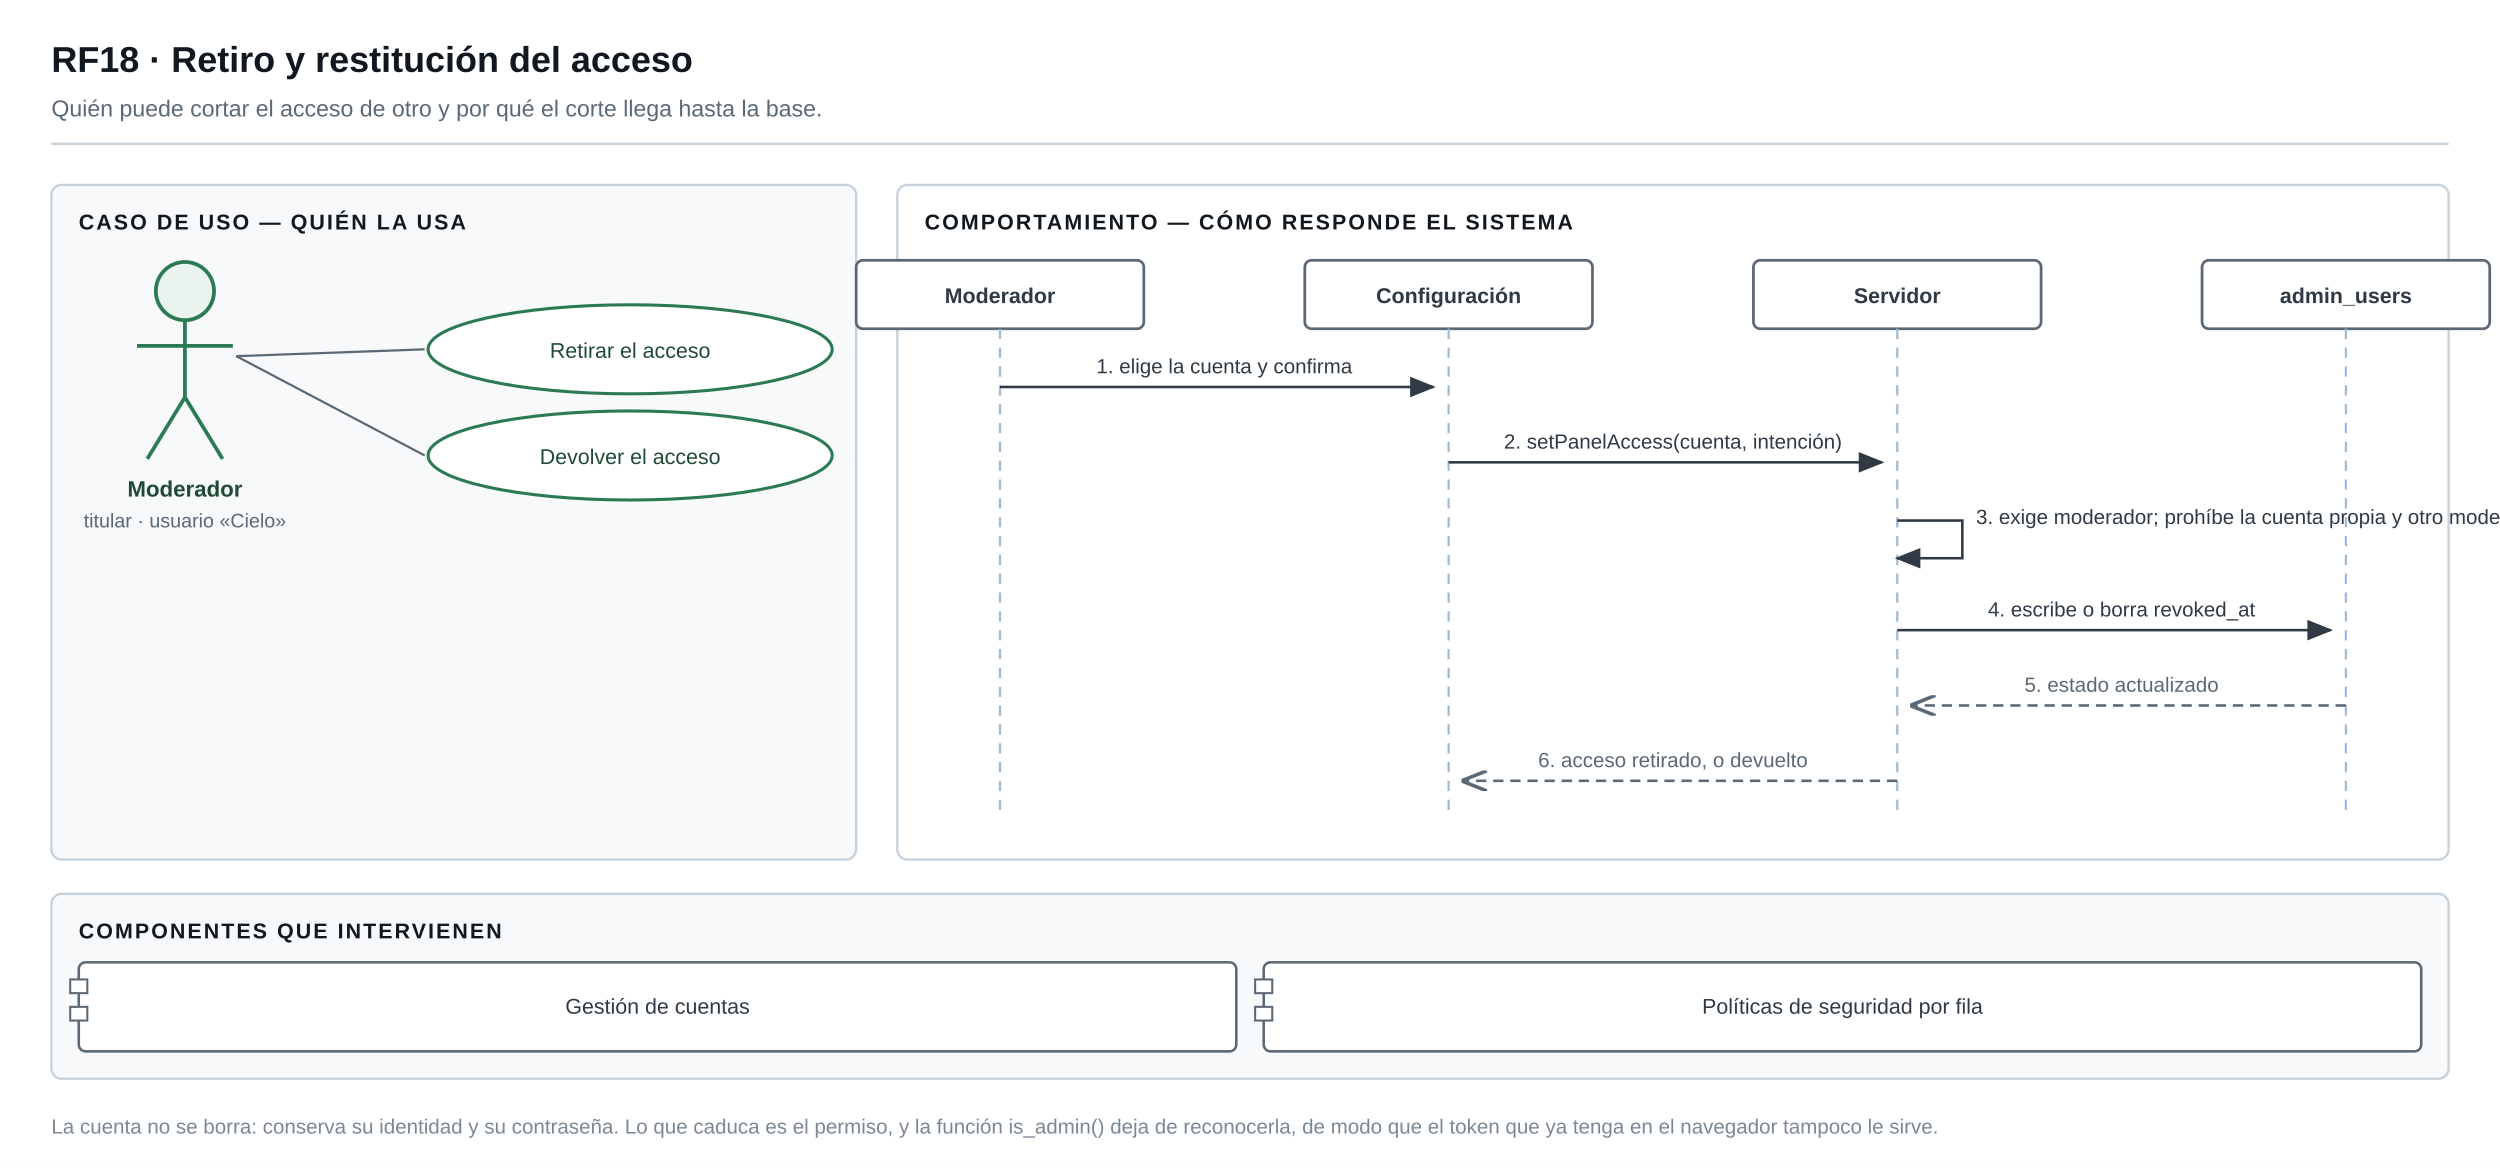
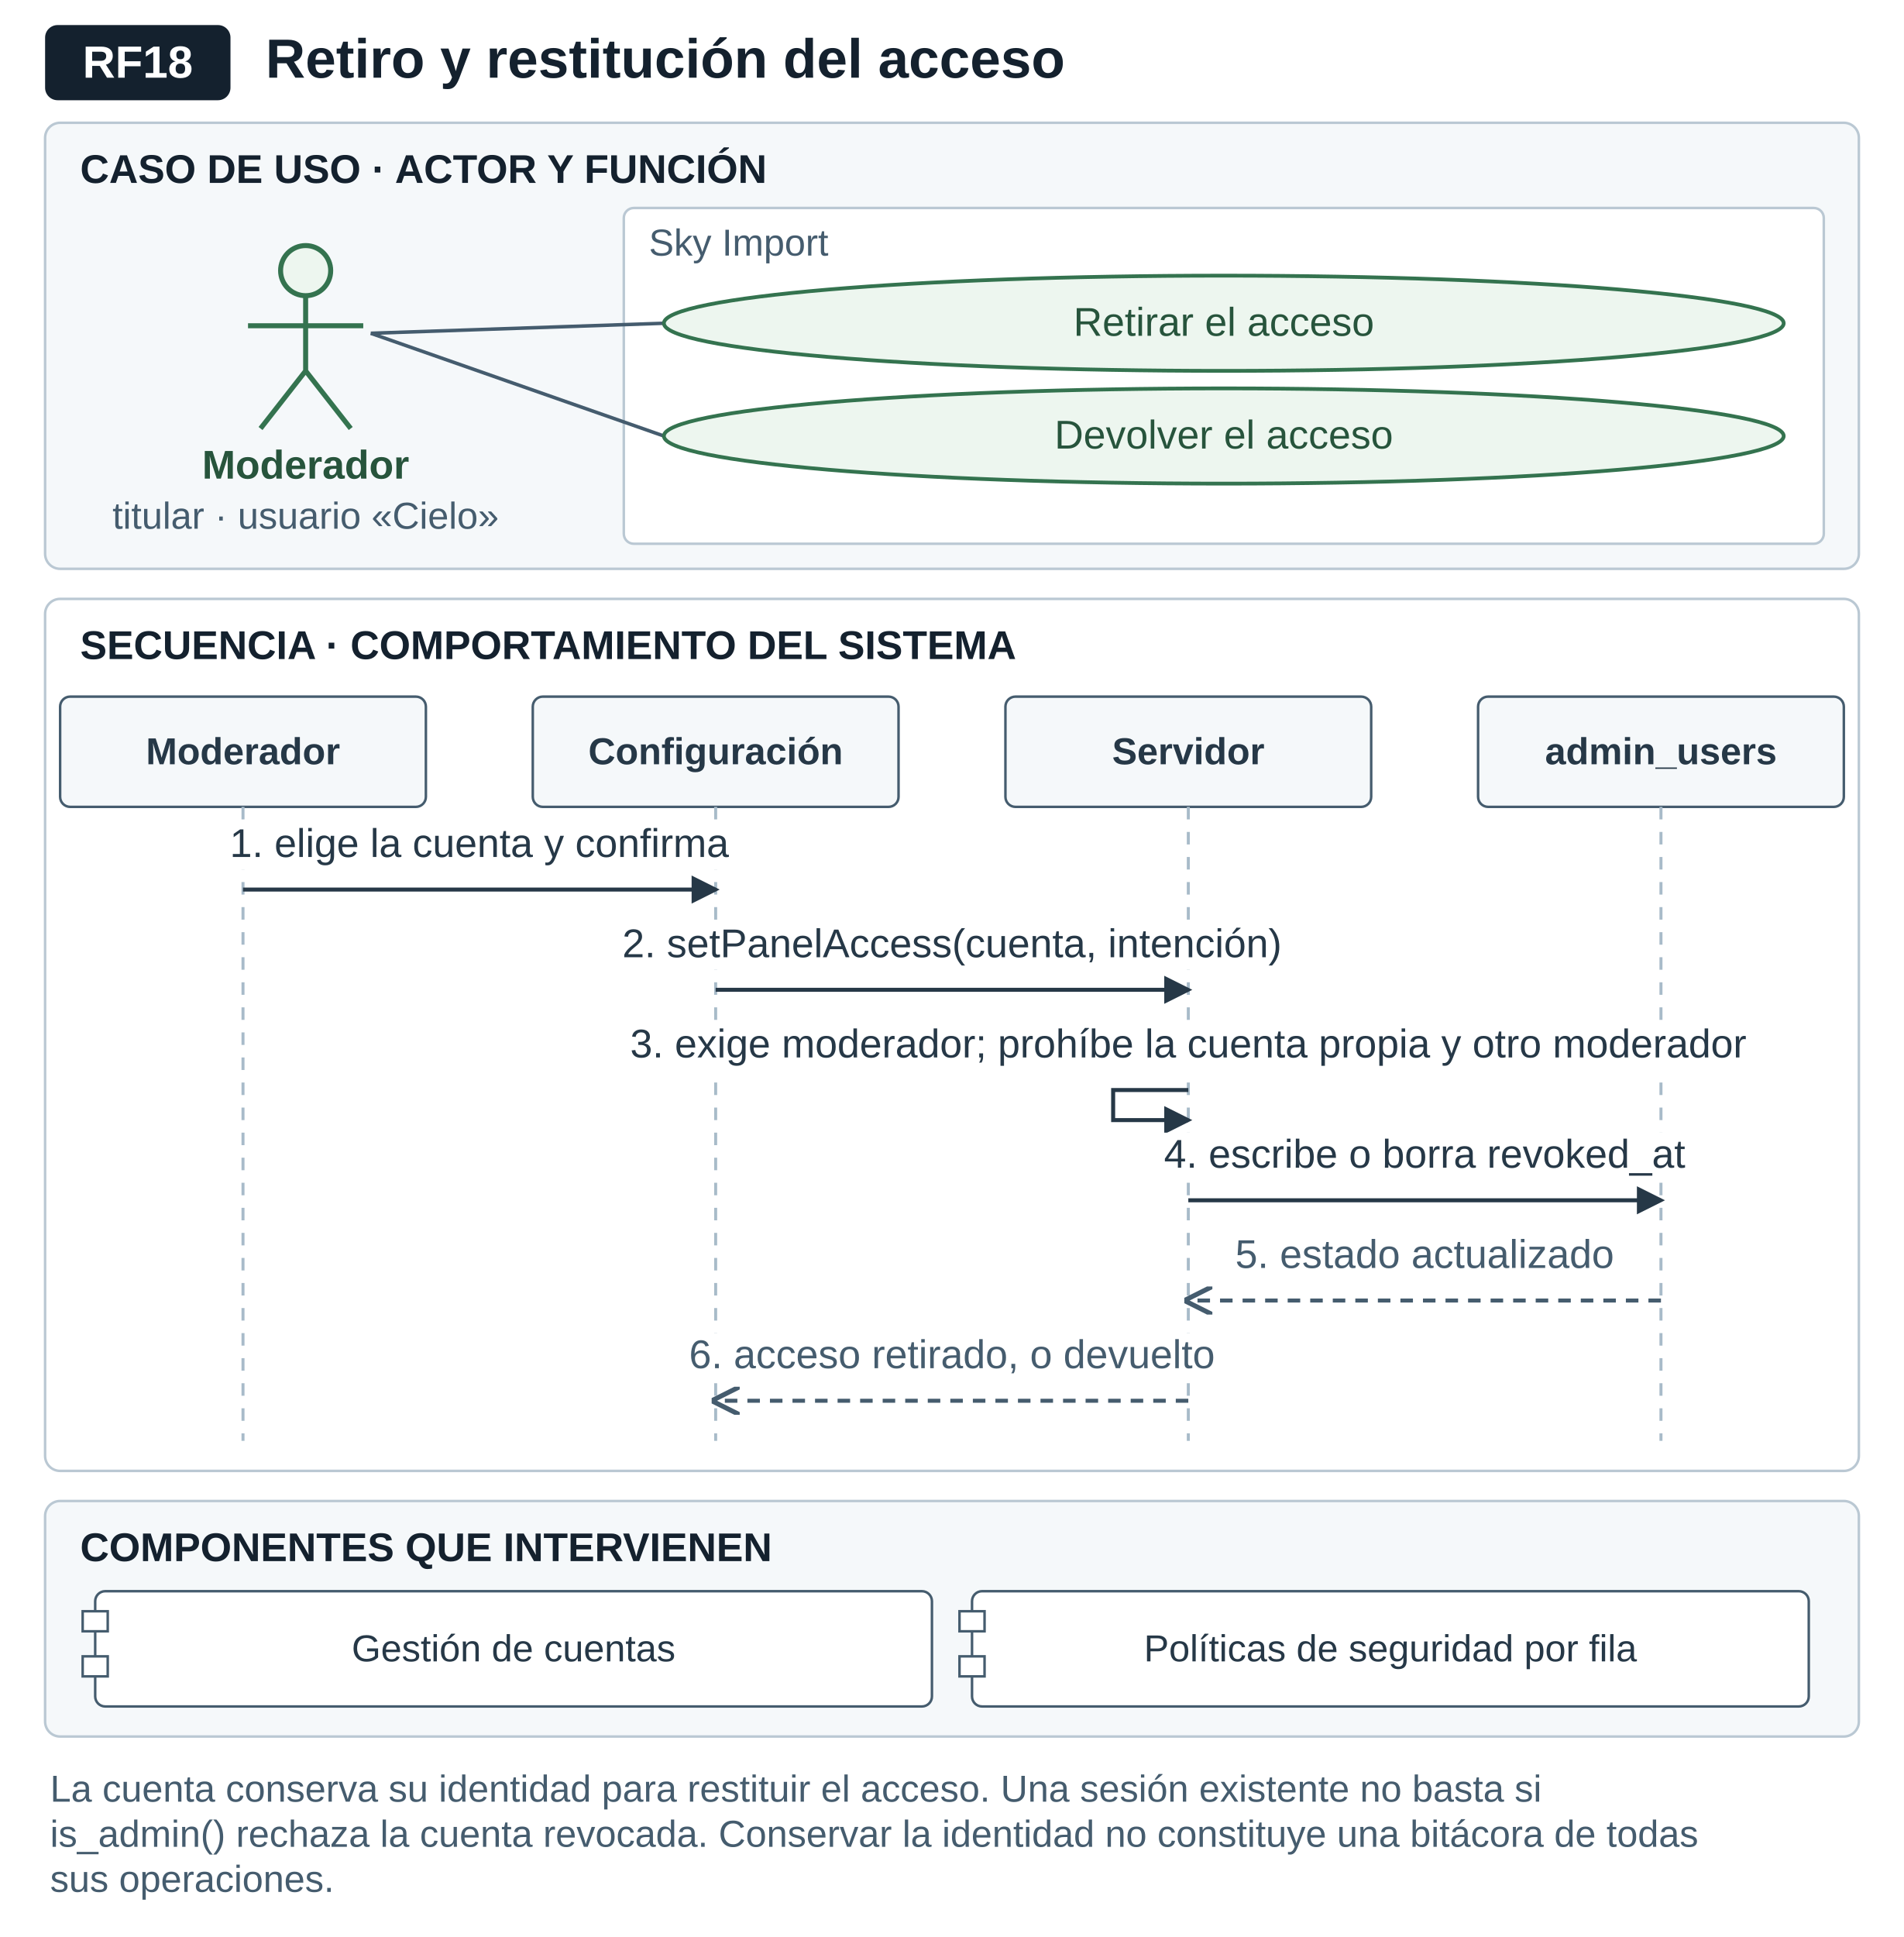
- <svg xmlns="http://www.w3.org/2000/svg" width="1460" height="682" viewBox="0 0 1460 682" font-family="Segoe UI, Arial, sans-serif">
-   <rect width="1460" height="682" fill="#ffffff" />
+ <svg xmlns="http://www.w3.org/2000/svg" width="760" height="773" viewBox="0 0 760 773" font-family="Arial, sans-serif">
+   <rect width="760" height="773" fill="#ffffff" />
  <defs>
-     <marker id="f-llena" markerWidth="10" markerHeight="8" refX="9" refY="4" orient="auto">
-       <path d="M0,0 L10,4 L0,8 z" fill="#2f3a45" />
+     <marker id="f-llena" markerWidth="7" markerHeight="7" refX="6" refY="3.5" orient="auto">
+       <path d="M0,0 L7,3.5 L0,7 z" fill="#263847" />
    </marker>
-     <marker id="f-abierta" markerWidth="10" markerHeight="8" refX="9" refY="4" orient="auto">
-       <path d="M0,0 L10,4 L0,8" fill="none" stroke="#5b6875" stroke-width="1.4" />
+     <marker id="f-abierta" markerWidth="7" markerHeight="7" refX="6" refY="3.5" orient="auto">
+       <path d="M0,0 L7,3.5 L0,7" fill="none" stroke="#455c6e" stroke-width="1.2" />
    </marker>
  </defs>
-   <text x="30" y="42" font-size="21" font-weight="700" fill="#12181f">RF18 · Retiro y restitución del acceso</text>
-   <text x="30" y="68" font-size="13.5" fill="#5b6875">Quién puede cortar el acceso de otro y por qué el corte llega hasta la base.</text>
-   <line x1="30" y1="84" x2="1430" y2="84" stroke="#c8d2dc" stroke-width="1.4" />
-   <rect x="30" y="108" width="470" height="394" rx="6" fill="#f7f9fb" stroke="#c8d2dc" stroke-width="1.4" />
-   <text x="46" y="134" font-size="12.5" font-weight="700" fill="#12181f" letter-spacing="1.2">CASO DE USO — QUIÉN LA USA</text>
-   <g stroke="#2c7a54" stroke-width="2.2" fill="none">
-     <circle cx="108" cy="170" r="17" fill="#eaf3ee" />
-     <line x1="108" y1="187" x2="108" y2="232" />
-     <line x1="80" y1="202" x2="136" y2="202" />
-     <line x1="108" y1="232" x2="86" y2="268" />
-     <line x1="108" y1="232" x2="130" y2="268" />
+   <rect x="18" y="10" width="74" height="30" rx="5" fill="#14212e" />
+   <text x="55" y="31" text-anchor="middle" font-size="18" font-weight="700" fill="#ffffff">
+     <tspan x="55" dy="0">RF18</tspan>
+   </text>
+   <text x="106" y="31" text-anchor="start" font-size="22" font-weight="700" fill="#14212e">
+     <tspan x="106" dy="0">Retiro y restitución del acceso</tspan>
+   </text>
+   <rect x="18" y="49" width="724" height="178" rx="6" fill="#f5f8fa" stroke="#bac8d3" />
+   <text x="32" y="73" text-anchor="start" font-size="16" font-weight="700" fill="#14212e">
+     <tspan x="32" dy="0">CASO DE USO · ACTOR Y FUNCIÓN</tspan>
+   </text>
+   <rect x="249" y="83" width="479" height="134" rx="4" fill="#ffffff" stroke="#bac8d3" />
+   <text x="259" y="102" text-anchor="start" font-size="15" font-weight="400" fill="#455c6e">
+     <tspan x="259" dy="0">Sky Import</tspan>
+   </text>
+   <line x1="148" y1="133" x2="265" y2="129" stroke="#455c6e" stroke-width="1.4" />
+   <line x1="148" y1="133" x2="265" y2="174" stroke="#455c6e" stroke-width="1.4" />
+   <g stroke="#34734f" stroke-width="2" fill="none">
+     <circle cx="122" cy="108" r="10" fill="#edf6ef" />
+     <path d="M122 118 v30 m-23,-18 h46 m-23,18 l-18,23 m18,-23 l18,23" />
  </g>
-   <text x="108" y="290" text-anchor="middle" font-size="13" font-weight="700" fill="#1f4a35">Moderador</text>
-   <text x="108" y="308" text-anchor="middle" font-size="11.5" fill="#5b6875">titular · usuario «Cielo»</text>
-   <ellipse cx="368" cy="204" rx="118" ry="26" fill="#ffffff" stroke="#2c7a54" stroke-width="1.8" />
-   <text x="368" y="209" text-anchor="middle" font-size="12.5" fill="#1f4a35">Retirar el acceso</text>
-   <line x1="138" y1="208" x2="248" y2="204" stroke="#5b6875" stroke-width="1.3" />
-   <ellipse cx="368" cy="266" rx="118" ry="26" fill="#ffffff" stroke="#2c7a54" stroke-width="1.8" />
-   <text x="368" y="271" text-anchor="middle" font-size="12.5" fill="#1f4a35">Devolver el acceso</text>
-   <line x1="138" y1="208" x2="248" y2="266" stroke="#5b6875" stroke-width="1.3" />
-   <rect x="524" y="108" width="906" height="394" rx="6" fill="#ffffff" stroke="#c8d2dc" stroke-width="1.4" />
-   <text x="540" y="134" font-size="12.5" font-weight="700" fill="#12181f" letter-spacing="1.2">COMPORTAMIENTO — CÓMO RESPONDE EL SISTEMA</text>
-   <rect x="500" y="152" width="168" height="40" rx="4" fill="#ffffff" stroke="#5b6875" stroke-width="1.6" />
-   <text x="584" y="177" text-anchor="middle" font-size="12.5" font-weight="700" fill="#2f3a45">Moderador</text>
-   <line x1="584" y1="192" x2="584" y2="478" stroke="#9dbad6" stroke-width="1.3" stroke-dasharray="6 5" />
-   <rect x="762" y="152" width="168" height="40" rx="4" fill="#ffffff" stroke="#5b6875" stroke-width="1.6" />
-   <text x="846" y="177" text-anchor="middle" font-size="12.5" font-weight="700" fill="#2f3a45">Configuración</text>
-   <line x1="846" y1="192" x2="846" y2="478" stroke="#9dbad6" stroke-width="1.3" stroke-dasharray="6 5" />
-   <rect x="1024" y="152" width="168" height="40" rx="4" fill="#ffffff" stroke="#5b6875" stroke-width="1.6" />
-   <text x="1108" y="177" text-anchor="middle" font-size="12.5" font-weight="700" fill="#2f3a45">Servidor</text>
-   <line x1="1108" y1="192" x2="1108" y2="478" stroke="#9dbad6" stroke-width="1.3" stroke-dasharray="6 5" />
-   <rect x="1286" y="152" width="168" height="40" rx="4" fill="#ffffff" stroke="#5b6875" stroke-width="1.6" />
-   <text x="1370" y="177" text-anchor="middle" font-size="12.5" font-weight="700" fill="#2f3a45">admin_users</text>
-   <line x1="1370" y1="192" x2="1370" y2="478" stroke="#9dbad6" stroke-width="1.3" stroke-dasharray="6 5" />
-   <line x1="584" y1="226" x2="837" y2="226" stroke="#2f3a45" stroke-width="1.5" marker-end="url(#f-llena)" />
-   <text x="715" y="218" text-anchor="middle" font-size="12" fill="#2f3a45">1. elige la cuenta y confirma</text>
-   <line x1="846" y1="270" x2="1099" y2="270" stroke="#2f3a45" stroke-width="1.5" marker-end="url(#f-llena)" />
-   <text x="977" y="262" text-anchor="middle" font-size="12" fill="#2f3a45">2. setPanelAccess(cuenta, intención)</text>
-   <path d="M1108 304 h38 v22 h-38" fill="none" stroke="#2f3a45" stroke-width="1.5" marker-end="url(#f-llena)" />
-   <text x="1154" y="306" text-anchor="start" font-size="12" fill="#2f3a45">3. exige moderador; prohíbe la cuenta propia y otro moderador</text>
-   <line x1="1108" y1="368" x2="1361" y2="368" stroke="#2f3a45" stroke-width="1.5" marker-end="url(#f-llena)" />
-   <text x="1239" y="360" text-anchor="middle" font-size="12" fill="#2f3a45">4. escribe o borra revoked_at</text>
-   <line x1="1370" y1="412" x2="1117" y2="412" stroke="#5b6875" stroke-width="1.5" stroke-dasharray="6 4" marker-end="url(#f-abierta)" />
-   <text x="1239" y="404" text-anchor="middle" font-size="12" fill="#5b6875">5. estado actualizado</text>
-   <line x1="1108" y1="456" x2="855" y2="456" stroke="#5b6875" stroke-width="1.5" stroke-dasharray="6 4" marker-end="url(#f-abierta)" />
-   <text x="977" y="448" text-anchor="middle" font-size="12" fill="#5b6875">6. acceso retirado, o devuelto</text>
-   <rect x="30" y="522" width="1400" height="108" rx="6" fill="#f7f9fb" stroke="#c8d2dc" stroke-width="1.4" />
-   <text x="46" y="548" font-size="12.5" font-weight="700" fill="#12181f" letter-spacing="1.2">COMPONENTES QUE INTERVIENEN</text>
-   <rect x="46" y="562" width="676" height="52" rx="4" fill="#ffffff" stroke="#5b6875" stroke-width="1.5" />
-   <rect x="41" y="572" width="10" height="8" fill="#ffffff" stroke="#5b6875" stroke-width="1.2" />
-   <rect x="41" y="588" width="10" height="8" fill="#ffffff" stroke="#5b6875" stroke-width="1.2" />
-   <text x="384" y="592" text-anchor="middle" font-size="12.5" fill="#2f3a45">Gestión de cuentas</text>
-   <rect x="738" y="562" width="676" height="52" rx="4" fill="#ffffff" stroke="#5b6875" stroke-width="1.5" />
-   <rect x="733" y="572" width="10" height="8" fill="#ffffff" stroke="#5b6875" stroke-width="1.2" />
-   <rect x="733" y="588" width="10" height="8" fill="#ffffff" stroke="#5b6875" stroke-width="1.2" />
-   <text x="1076" y="592" text-anchor="middle" font-size="12.5" fill="#2f3a45">Políticas de seguridad por fila</text>
-   <text x="30" y="662" font-size="12" fill="#7a8794">La cuenta no se borra: conserva su identidad y su contraseña. Lo que caduca es el permiso, y la función is_admin() deja de reconocerla, de modo que el token que ya tenga en el navegador tampoco le sirve.</text>
+   <text x="122" y="191" text-anchor="middle" font-size="16" font-weight="700" fill="#27543c">
+     <tspan x="122" dy="0">Moderador</tspan>
+   </text>
+   <text x="122" y="211" text-anchor="middle" font-size="15" font-weight="400" fill="#455c6e">
+     <tspan x="122" dy="0">titular · usuario «Cielo»</tspan>
+   </text>
+   <ellipse cx="488.5" cy="129" rx="223.5" ry="19" fill="#edf6ef" stroke="#34734f" stroke-width="1.5" />
+   <text x="488.5" y="134" text-anchor="middle" font-size="16" font-weight="400" fill="#27543c">
+     <tspan x="488.5" dy="0">Retirar el acceso</tspan>
+   </text>
+   <ellipse cx="488.5" cy="174" rx="223.5" ry="19" fill="#edf6ef" stroke="#34734f" stroke-width="1.5" />
+   <text x="488.5" y="179" text-anchor="middle" font-size="16" font-weight="400" fill="#27543c">
+     <tspan x="488.5" dy="0">Devolver el acceso</tspan>
+   </text>
+   <rect x="18" y="239" width="724" height="348" rx="6" fill="#ffffff" stroke="#bac8d3" />
+   <text x="32" y="263" text-anchor="start" font-size="16" font-weight="700" fill="#14212e">
+     <tspan x="32" dy="0">SECUENCIA · COMPORTAMIENTO DEL SISTEMA</tspan>
+   </text>
+   <rect x="24" y="278" width="146" height="44" rx="4" fill="#f5f8fa" stroke="#455c6e" />
+   <text x="97" y="305" text-anchor="middle" font-size="15" font-weight="700" fill="#263847">
+     <tspan x="97" dy="0">Moderador</tspan>
+   </text>
+   <line x1="97" y1="322" x2="97" y2="575" stroke="#a8bbc9" stroke-width="1.2" stroke-dasharray="5 5" />
+   <rect x="212.667" y="278" width="146" height="44" rx="4" fill="#f5f8fa" stroke="#455c6e" />
+   <text x="285.667" y="305" text-anchor="middle" font-size="15" font-weight="700" fill="#263847">
+     <tspan x="285.667" dy="0">Configuración</tspan>
+   </text>
+   <line x1="285.667" y1="322" x2="285.667" y2="575" stroke="#a8bbc9" stroke-width="1.2" stroke-dasharray="5 5" />
+   <rect x="401.333" y="278" width="146" height="44" rx="4" fill="#f5f8fa" stroke="#455c6e" />
+   <text x="474.333" y="305" text-anchor="middle" font-size="15" font-weight="700" fill="#263847">
+     <tspan x="474.333" dy="0">Servidor</tspan>
+   </text>
+   <line x1="474.333" y1="322" x2="474.333" y2="575" stroke="#a8bbc9" stroke-width="1.2" stroke-dasharray="5 5" />
+   <rect x="590" y="278" width="146" height="44" rx="4" fill="#f5f8fa" stroke="#455c6e" />
+   <text x="663" y="305" text-anchor="middle" font-size="15" font-weight="700" fill="#263847">
+     <tspan x="663" dy="0">admin_users</tspan>
+   </text>
+   <line x1="663" y1="322" x2="663" y2="575" stroke="#a8bbc9" stroke-width="1.2" stroke-dasharray="5 5" />
+   <rect x="79.373" y="328" width="223.92" height="19" rx="2" fill="#ffffff" />
+   <text x="191.333" y="342" text-anchor="middle" font-size="16" font-weight="400" fill="#263847">
+     <tspan x="191.333" dy="0">1. elige la cuenta y confirma</tspan>
+   </text>
+   <line x1="97" y1="355" x2="285.667" y2="355" stroke="#263847" stroke-width="1.6" marker-end="url(#f-llena)" />
+   <rect x="230.52" y="368" width="298.96" height="19" rx="2" fill="#ffffff" />
+   <text x="380" y="382" text-anchor="middle" font-size="16" font-weight="400" fill="#263847">
+     <tspan x="380" dy="0">2. setPanelAccess(cuenta, intención)</tspan>
+   </text>
+   <line x1="285.667" y1="395" x2="474.333" y2="395" stroke="#263847" stroke-width="1.6" marker-end="url(#f-llena)" />
+   <rect x="231.493" y="408" width="485.68" height="19" rx="2" fill="#ffffff" />
+   <text x="474.333" y="422" text-anchor="middle" font-size="16" font-weight="400" fill="#263847">
+     <tspan x="474.333" dy="0">3. exige moderador; prohíbe la cuenta propia y otro moderador</tspan>
+   </text>
+   <path d="M474.333 435 h-30 v12 h30" fill="none" stroke="#263847" stroke-width="1.6" marker-end="url(#f-llena)" />
+   <rect x="448.867" y="452" width="239.6" height="19" rx="2" fill="#ffffff" />
+   <text x="568.667" y="466" text-anchor="middle" font-size="16" font-weight="400" fill="#263847">
+     <tspan x="568.667" dy="0">4. escribe o borra revoked_at</tspan>
+   </text>
+   <line x1="474.333" y1="479" x2="663" y2="479" stroke="#263847" stroke-width="1.6" marker-end="url(#f-llena)" />
+   <rect x="481.747" y="492" width="173.84" height="19" rx="2" fill="#ffffff" />
+   <text x="568.667" y="506" text-anchor="middle" font-size="16" font-weight="400" fill="#455c6e">
+     <tspan x="568.667" dy="0">5. estado actualizado</tspan>
+   </text>
+   <line x1="663" y1="519" x2="474.333" y2="519" stroke="#455c6e" stroke-width="1.6" stroke-dasharray="5 4" marker-end="url(#f-abierta)" />
+   <rect x="259.88" y="532" width="240.24" height="19" rx="2" fill="#ffffff" />
+   <text x="380" y="546" text-anchor="middle" font-size="16" font-weight="400" fill="#455c6e">
+     <tspan x="380" dy="0">6. acceso retirado, o devuelto</tspan>
+   </text>
+   <line x1="474.333" y1="559" x2="285.667" y2="559" stroke="#455c6e" stroke-width="1.6" stroke-dasharray="5 4" marker-end="url(#f-abierta)" />
+   <rect x="18" y="599" width="724" height="94" rx="6" fill="#f5f8fa" stroke="#bac8d3" />
+   <text x="32" y="623" text-anchor="start" font-size="16" font-weight="700" fill="#14212e">
+     <tspan x="32" dy="0">COMPONENTES QUE INTERVIENEN</tspan>
+   </text>
+   <rect x="38" y="635" width="334" height="46" rx="4" fill="#ffffff" stroke="#455c6e" />
+   <rect x="33" y="643" width="10" height="8" fill="#ffffff" stroke="#455c6e" />
+   <rect x="33" y="661" width="10" height="8" fill="#ffffff" stroke="#455c6e" />
+   <text x="205" y="663" text-anchor="middle" font-size="15" font-weight="400" fill="#263847">
+     <tspan x="205" dy="0">Gestión de cuentas</tspan>
+   </text>
+   <rect x="388" y="635" width="334" height="46" rx="4" fill="#ffffff" stroke="#455c6e" />
+   <rect x="383" y="643" width="10" height="8" fill="#ffffff" stroke="#455c6e" />
+   <rect x="383" y="661" width="10" height="8" fill="#ffffff" stroke="#455c6e" />
+   <text x="555" y="663" text-anchor="middle" font-size="15" font-weight="400" fill="#263847">
+     <tspan x="555" dy="0">Políticas de seguridad por fila</tspan>
+   </text>
+   <text x="20" y="719" text-anchor="start" font-size="15" font-weight="400" fill="#455c6e">
+     <tspan x="20" dy="0">La cuenta conserva su identidad para restituir el acceso. Una sesión existente no basta si</tspan>
+     <tspan x="20" dy="18">is_admin() rechaza la cuenta revocada. Conservar la identidad no constituye una bitácora de todas</tspan>
+     <tspan x="20" dy="18">sus operaciones.</tspan>
+   </text>
</svg>
